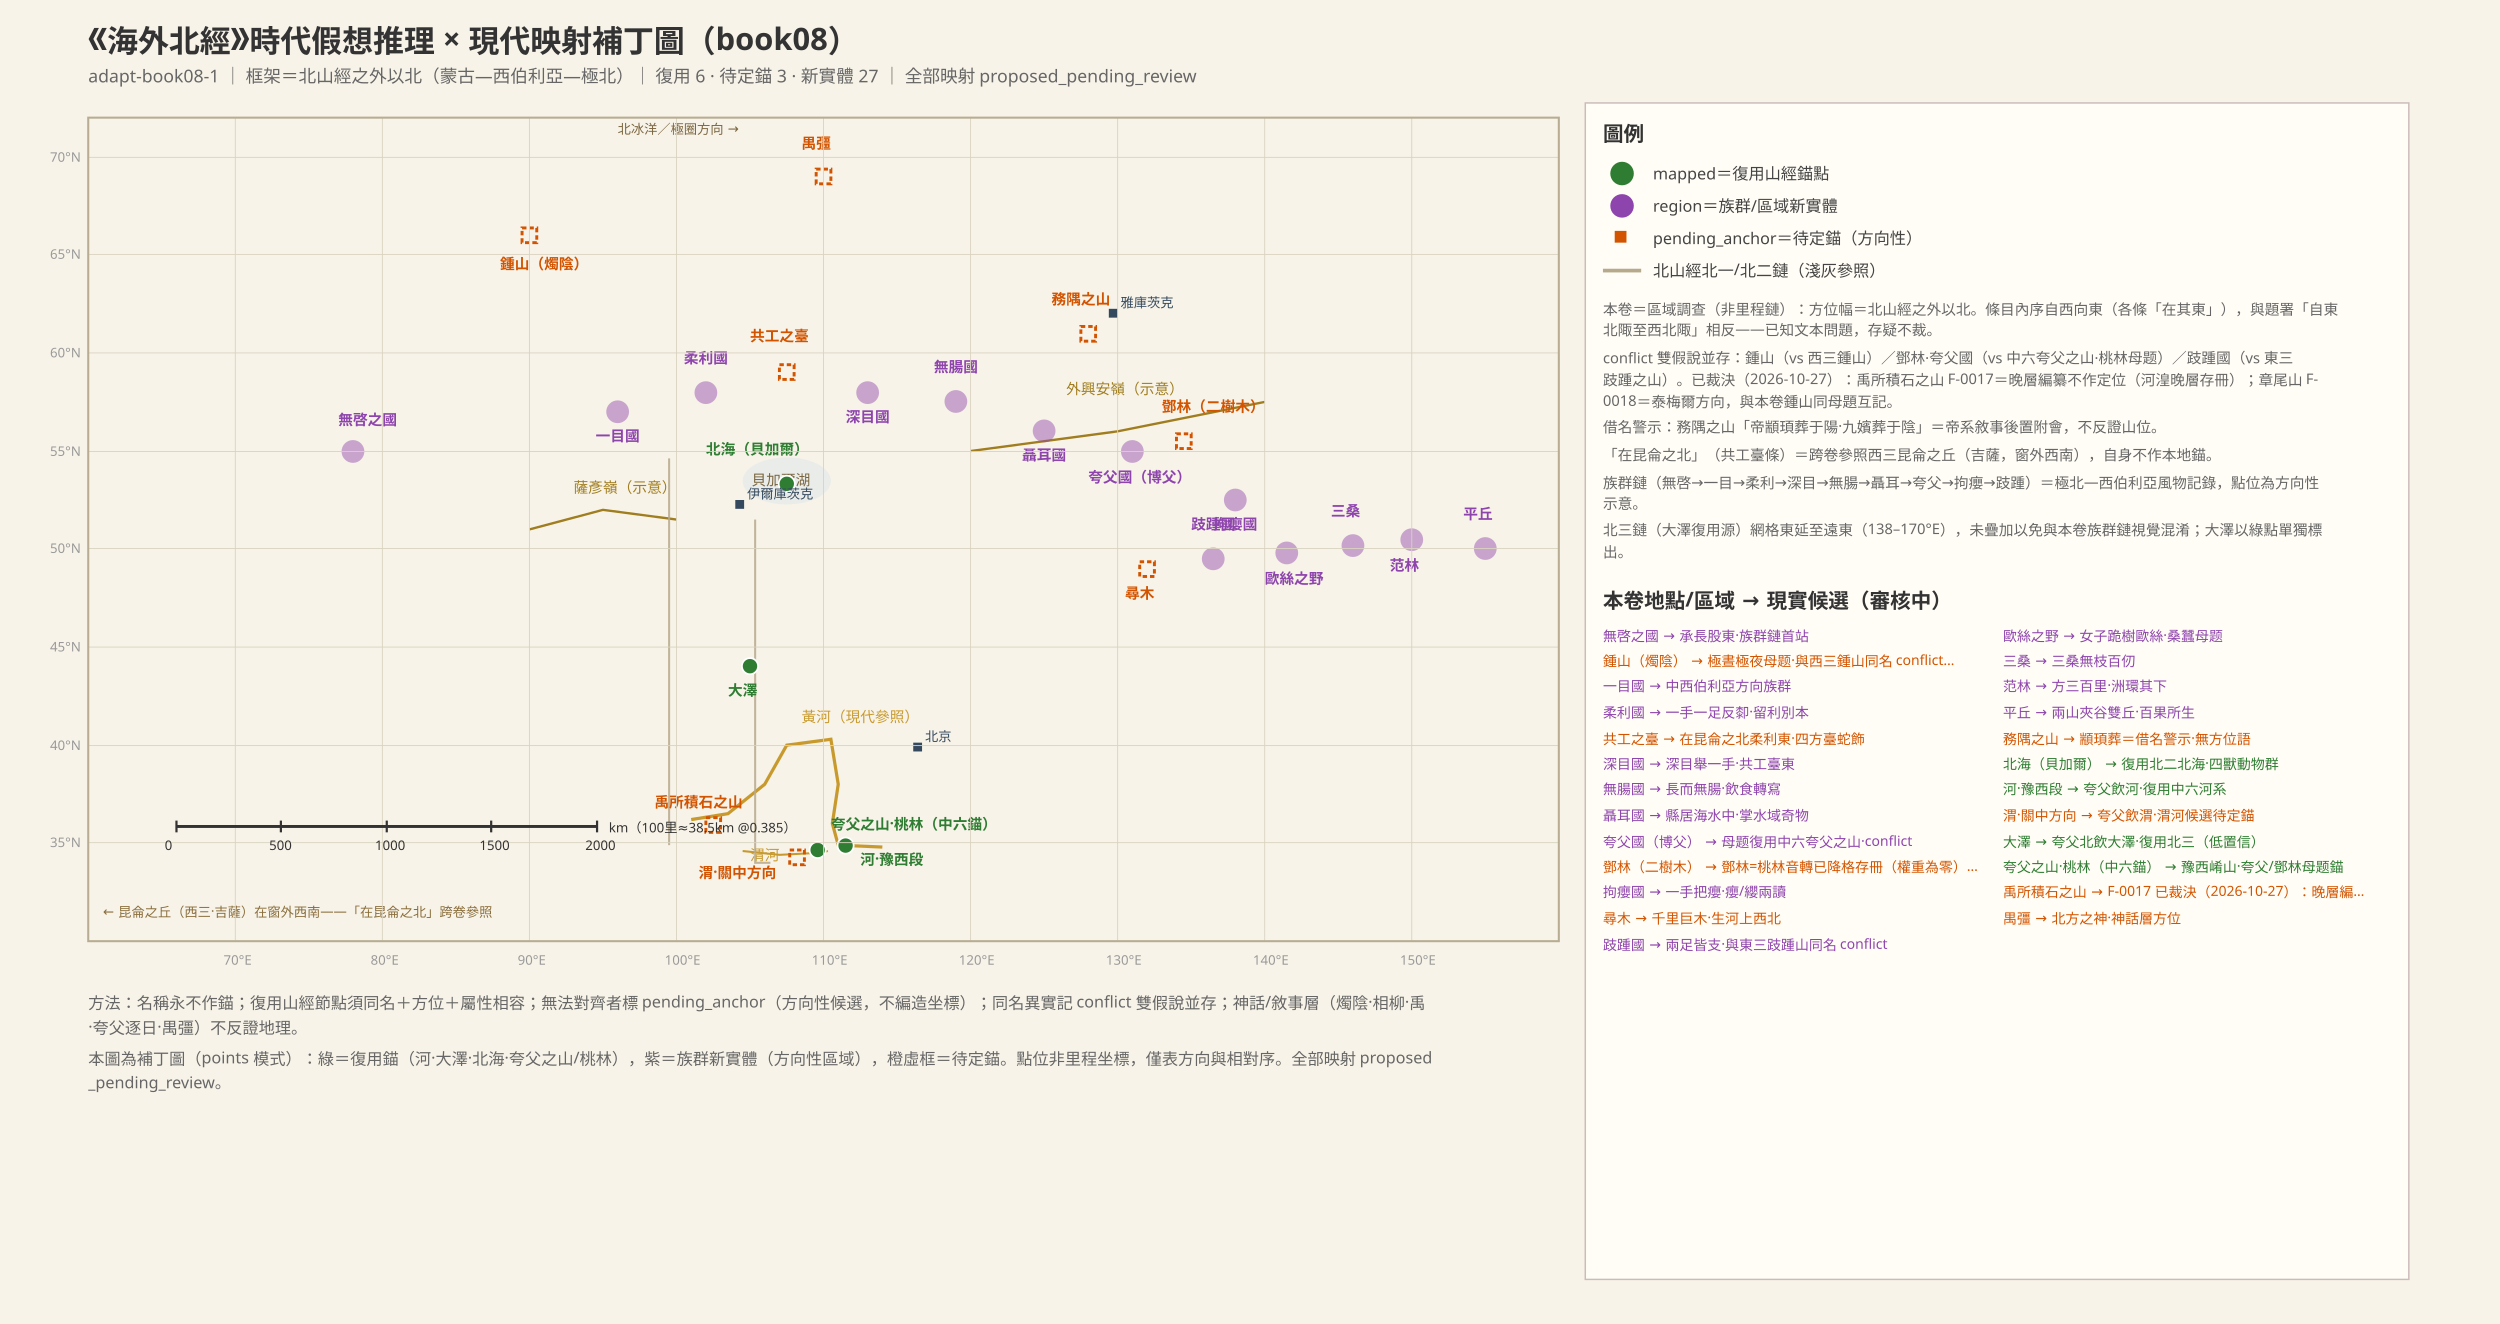
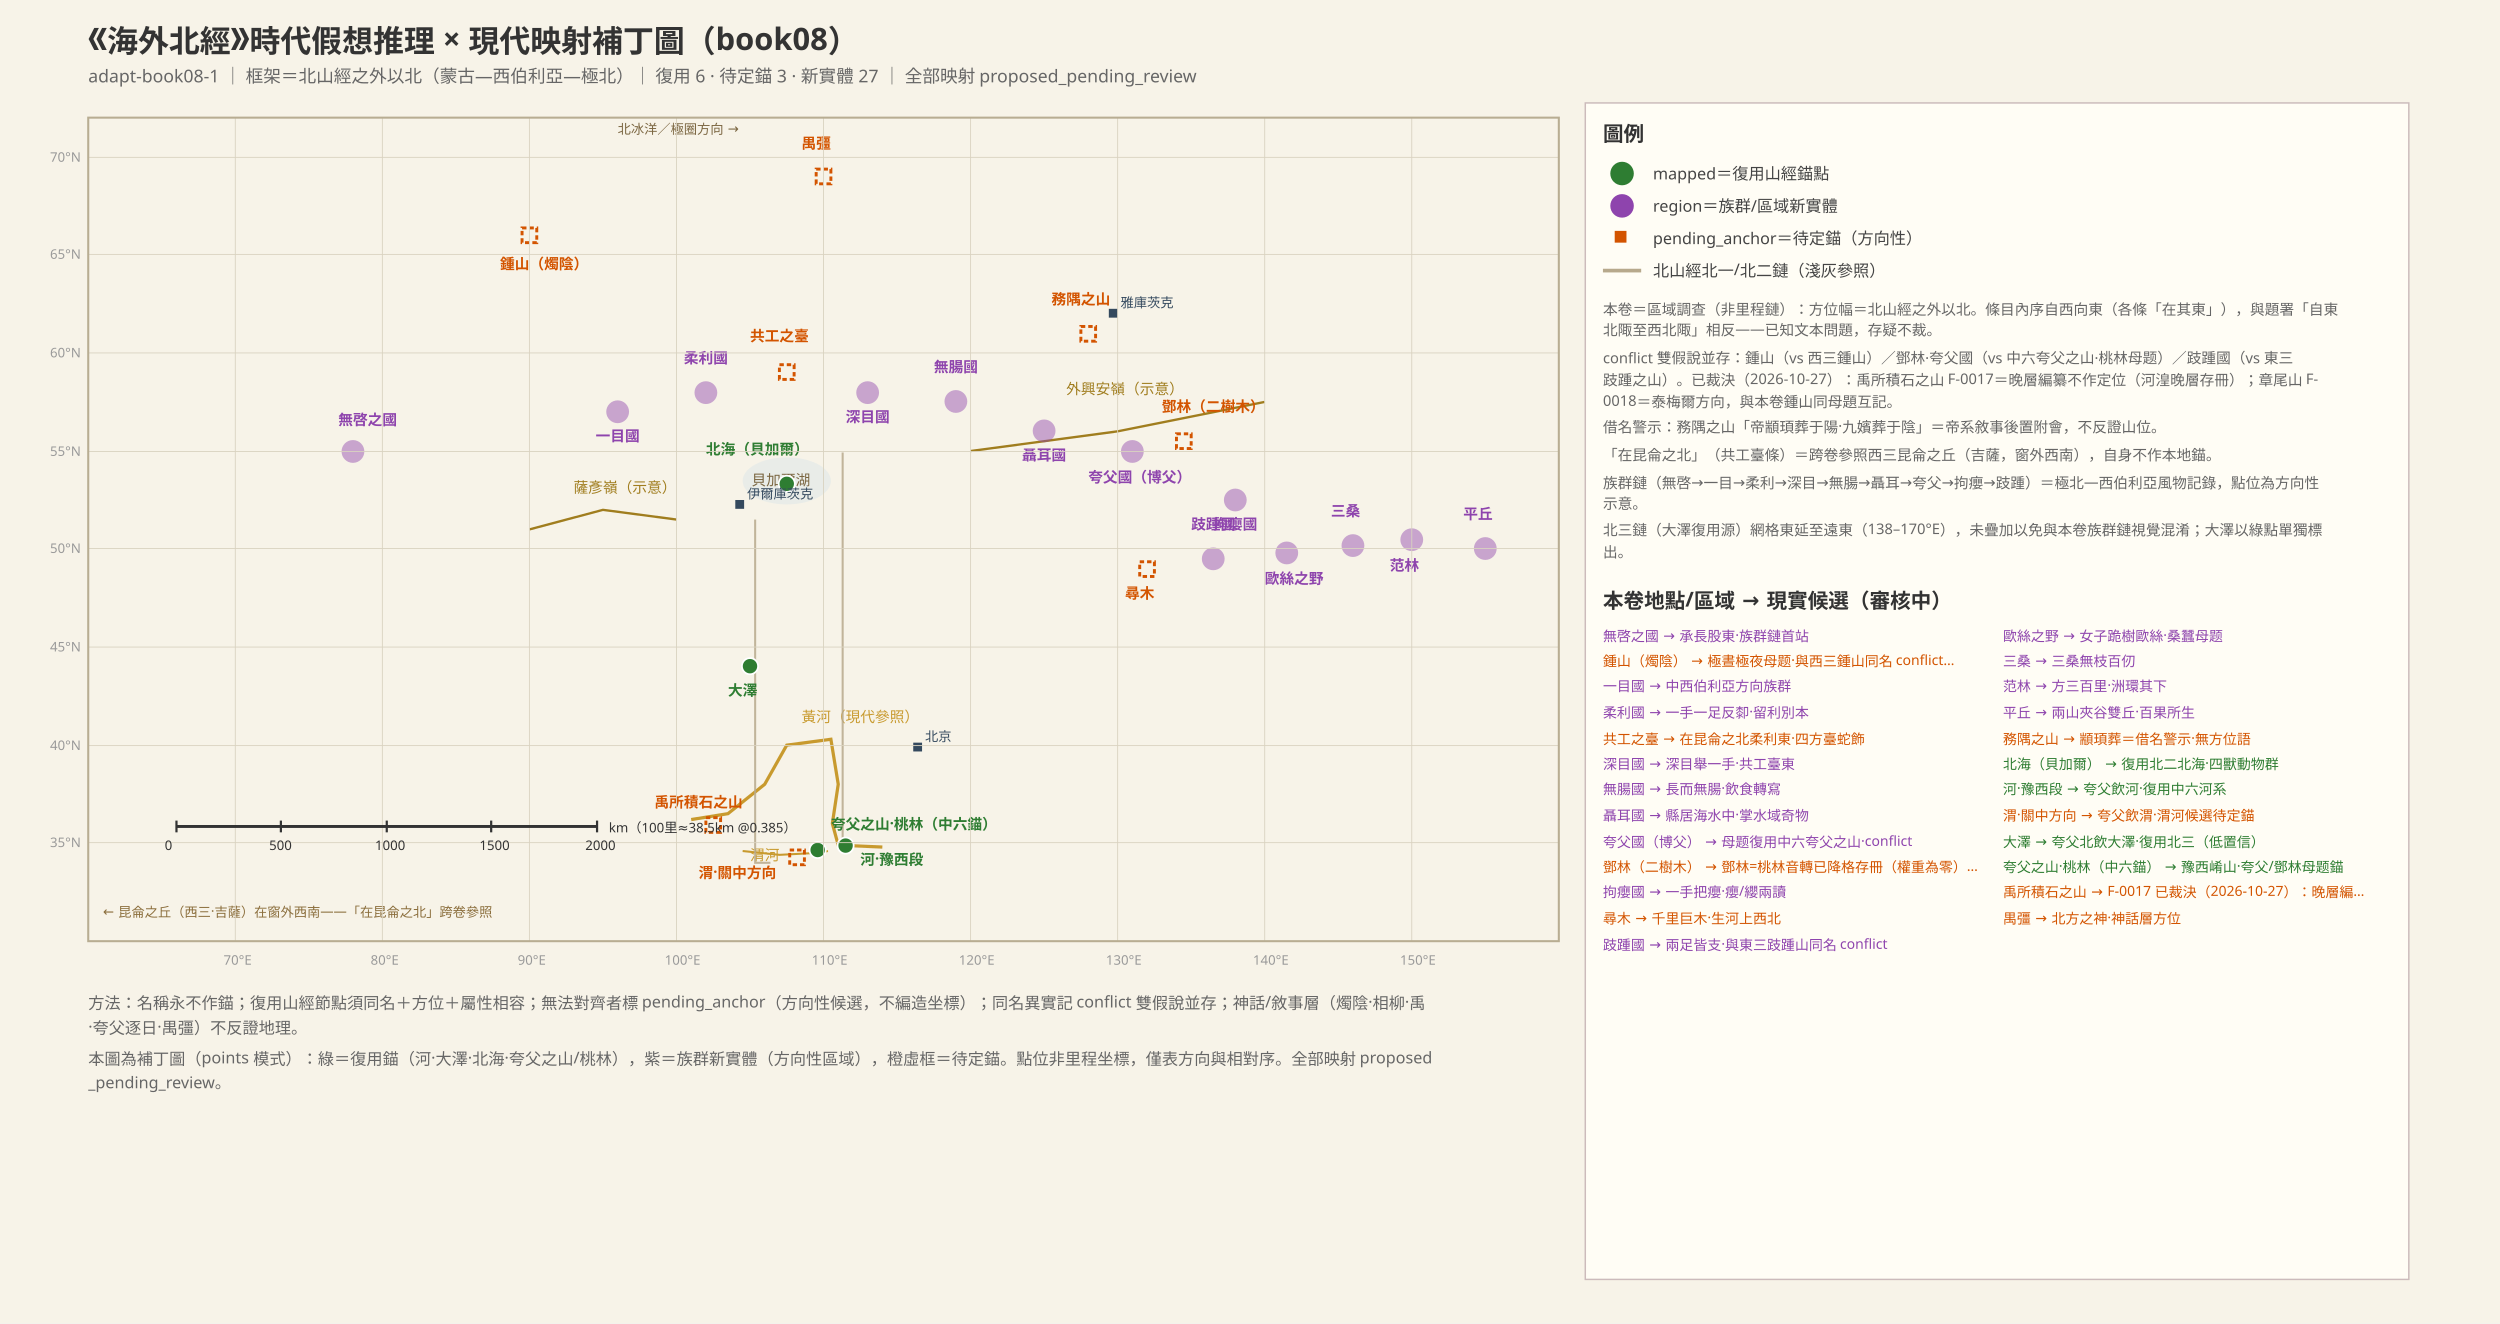
<svg xmlns="http://www.w3.org/2000/svg" width="1700" height="900" font-family="PingFang SC, Hiragino Sans GB, Microsoft YaHei, sans-serif">
  <rect width="1700" height="900" fill="#f7f3e8" />
  <clipPath id="mapclip">
    <rect x="60" y="80" width="1000" height="560" />
  </clipPath>
  <defs>
    <clipPath id="mapclip">
      <rect x="60" y="80" width="1000" height="560" />
    </clipPath>
    <pattern id="sand" width="8" height="8" patternUnits="userSpaceOnUse">
      <rect width="8" height="8" fill="#efe3c0" />
      <circle cx="2" cy="2" r="0.8" fill="#d6b96a" />
      <circle cx="6" cy="6" r="0.8" fill="#d6b96a" />
    </pattern>
  </defs>
  <text x="60" y="34" font-size="21" font-weight="bold" fill="#333">《海外北經》時代假想推理 × 現代映射補丁圖（book08）</text>
  <text x="60" y="56" font-size="12" fill="#666">adapt-book08-1 ｜ 框架＝北山經之外以北（蒙古—西伯利亞—極北）｜ 復用 6 · 待定錨 3 · 新實體 27 ｜ 全部映射 proposed_pending_review</text>
  <g clip-path="url(#mapclip)">
    <polyline points="470.0,557.3 495.0,553.3 520.0,533.3 535.0,506.7 565.0,502.7 570.0,533.3 566.0,560.0 570.0,574.7 600.0,576.0" fill="none" stroke="#c89a2e" stroke-width="2.2" />
    <text x="545" y="491" font-size="10" fill="#c89a2e">黃河（現代參照）</text>
    <polyline points="505.0,578.7 530.0,581.3 555.0,580.0 563.0,578.7" fill="none" stroke="#c89a2e" stroke-width="1.4" />
    <text x="510" y="585" font-size="10" fill="#c89a2e">渭河</text>
    <ellipse cx="535" cy="327" rx="30" ry="16" fill="#cfe0e8" opacity="0.35" />
    <text x="511" y="330" font-size="10" fill="#7a6540">貝加爾湖</text>
    <polyline points="360.0,360.0 410.0,346.7 460.0,353.3" fill="none" stroke="#a07d1e" stroke-width="1.6" />
    <text x="390" y="335" font-size="10" fill="#a07d1e">薩彥嶺（示意）</text>
    <polyline points="660.0,306.7 760.0,293.3 860.0,273.3" fill="none" stroke="#a07d1e" stroke-width="1.6" />
    <text x="725" y="268" font-size="10" fill="#a07d1e">外興安嶺（示意）</text>
-     <polyline points="455.0,574.7 455.0,563.1 455.0,549.2 455.0,530.7 455.0,514.5 455.0,496.9 455.0,478.4 455.0,469.1 455.0,456.1 455.0,451.1 455.0,441.9 455.0,433.5 455.0,418.7 455.0,409.5 455.0,398.8 455.0,385.9 455.0,370.9 455.0,361.7 455.0,352.5 455.0,343.2 455.0,334.9 455.0,332.5 455.0,328.0 455.0,319.6 455.0,311.7" fill="none" stroke="#b7a98c" stroke-width="1.4" opacity="0.85" />
+     <polyline points="573.0,570.7 573.0,559.1 573.0,545.2 573.0,526.7 573.0,510.5 573.0,492.9 573.0,474.4 573.0,465.1 573.0,452.1 573.0,447.1 573.0,437.9 573.0,429.5 573.0,414.7 573.0,405.5 573.0,394.8 573.0,381.9 573.0,366.9 573.0,357.7 573.0,348.5 573.0,339.2 573.0,330.9 573.0,328.5 573.0,324.0 573.0,315.6 573.0,307.7" fill="none" stroke="#b7a98c" stroke-width="1.4" opacity="0.85" />
    <polyline points="523.9,586.7 513.5,586.7 513.5,584.4 513.5,575.1 513.5,558.9 513.5,540.4 513.5,522.8 513.5,505.2 513.5,488.9 513.5,472.8 513.5,456.5 513.5,442.7 513.5,426.5 513.5,408.0 513.5,390.4 513.5,353.3" fill="none" stroke="#b7a98c" stroke-width="1.4" opacity="0.85" />
    <text x="70" y="623" font-size="9" fill="#8a6d3b">← 昆侖之丘（西三·吉薩）在窗外西南——「在昆侖之北」跨卷參照</text>
    <text x="420" y="91" font-size="9" fill="#7a6540">北冰洋／極圈方向 →</text>
    <circle cx="240" cy="307" r="7" fill="#8e44ad" opacity="0.45" stroke="#8e44ad" stroke-width="1.5" />
    <text x="230" y="289" font-size="10" font-weight="bold" fill="#8e44ad">無啓之國</text>
    <rect x="355" y="155" width="10" height="10" fill="none" stroke="#d35400" stroke-width="2" stroke-dasharray="3 2" />
    <text x="340" y="183" font-size="10" font-weight="bold" fill="#d35400">鍾山（燭陰）</text>
    <circle cx="420" cy="280" r="7" fill="#8e44ad" opacity="0.45" stroke="#8e44ad" stroke-width="1.5" />
    <text x="405" y="300" font-size="10" font-weight="bold" fill="#8e44ad">一目國</text>
    <circle cx="480" cy="267" r="7" fill="#8e44ad" opacity="0.45" stroke="#8e44ad" stroke-width="1.5" />
    <text x="465" y="247" font-size="10" font-weight="bold" fill="#8e44ad">柔利國</text>
    <rect x="530" y="248" width="10" height="10" fill="none" stroke="#d35400" stroke-width="2" stroke-dasharray="3 2" />
    <text x="510" y="232" font-size="10" font-weight="bold" fill="#d35400">共工之臺</text>
    <circle cx="590" cy="267" r="7" fill="#8e44ad" opacity="0.45" stroke="#8e44ad" stroke-width="1.5" />
    <text x="575" y="287" font-size="10" font-weight="bold" fill="#8e44ad">深目國</text>
    <circle cx="650" cy="273" r="7" fill="#8e44ad" opacity="0.45" stroke="#8e44ad" stroke-width="1.5" />
    <text x="635" y="253" font-size="10" font-weight="bold" fill="#8e44ad">無腸國</text>
    <circle cx="710" cy="293" r="7" fill="#8e44ad" opacity="0.45" stroke="#8e44ad" stroke-width="1.5" />
    <text x="695" y="313" font-size="10" font-weight="bold" fill="#8e44ad">聶耳國</text>
    <circle cx="770" cy="307" r="7" fill="#8e44ad" opacity="0.45" stroke="#8e44ad" stroke-width="1.5" />
    <text x="740" y="328" font-size="10" font-weight="bold" fill="#8e44ad">夸父國（博父）</text>
    <rect x="800" y="295" width="10" height="10" fill="none" stroke="#d35400" stroke-width="2" stroke-dasharray="3 2" />
    <text x="790" y="280" font-size="10" font-weight="bold" fill="#d35400">鄧林（二樹木）</text>
    <circle cx="840" cy="340" r="7" fill="#8e44ad" opacity="0.45" stroke="#8e44ad" stroke-width="1.5" />
    <text x="825" y="360" font-size="10" font-weight="bold" fill="#8e44ad">拘癭國</text>
    <rect x="775" y="382" width="10" height="10" fill="none" stroke="#d35400" stroke-width="2" stroke-dasharray="3 2" />
    <text x="765" y="407" font-size="10" font-weight="bold" fill="#d35400">尋木</text>
    <circle cx="825" cy="380" r="7" fill="#8e44ad" opacity="0.45" stroke="#8e44ad" stroke-width="1.5" />
    <text x="810" y="360" font-size="10" font-weight="bold" fill="#8e44ad">跂踵國</text>
    <circle cx="875" cy="376" r="7" fill="#8e44ad" opacity="0.45" stroke="#8e44ad" stroke-width="1.5" />
    <text x="860" y="397" font-size="10" font-weight="bold" fill="#8e44ad">歐絲之野</text>
    <circle cx="920" cy="371" r="7" fill="#8e44ad" opacity="0.45" stroke="#8e44ad" stroke-width="1.5" />
    <text x="905" y="351" font-size="10" font-weight="bold" fill="#8e44ad">三桑</text>
    <circle cx="960" cy="367" r="7" fill="#8e44ad" opacity="0.45" stroke="#8e44ad" stroke-width="1.5" />
    <text x="945" y="388" font-size="10" font-weight="bold" fill="#8e44ad">范林</text>
    <circle cx="1010" cy="373" r="7" fill="#8e44ad" opacity="0.45" stroke="#8e44ad" stroke-width="1.5" />
    <text x="995" y="353" font-size="10" font-weight="bold" fill="#8e44ad">平丘</text>
    <rect x="735" y="222" width="10" height="10" fill="none" stroke="#d35400" stroke-width="2" stroke-dasharray="3 2" />
    <text x="715" y="207" font-size="10" font-weight="bold" fill="#d35400">務隅之山</text>
    <circle cx="535" cy="329" r="5.5" fill="#2e7d32" stroke="#fff" stroke-width="1.2" />
    <text x="480" y="309" font-size="10" font-weight="bold" fill="#2e7d32">北海（貝加爾）</text>
    <circle cx="575" cy="575" r="5.5" fill="#2e7d32" stroke="#fff" stroke-width="1.2" />
    <text x="585" y="588" font-size="10" font-weight="bold" fill="#2e7d32">河·豫西段</text>
    <rect x="537" y="578" width="10" height="10" fill="none" stroke="#d35400" stroke-width="2" stroke-dasharray="3 2" />
    <text x="475" y="597" font-size="10" font-weight="bold" fill="#d35400">渭·關中方向</text>
    <circle cx="510" cy="453" r="5.5" fill="#2e7d32" stroke="#fff" stroke-width="1.2" />
    <text x="495" y="473" font-size="10" font-weight="bold" fill="#2e7d32">大澤</text>
    <circle cx="556" cy="578" r="5.5" fill="#2e7d32" stroke="#fff" stroke-width="1.2" />
    <text x="565" y="564" font-size="10" font-weight="bold" fill="#2e7d32">夸父之山·桃林（中六錨）</text>
    <rect x="480" y="556" width="10" height="10" fill="none" stroke="#d35400" stroke-width="2" stroke-dasharray="3 2" />
    <text x="445" y="549" font-size="10" font-weight="bold" fill="#d35400">禹所積石之山</text>
    <rect x="555" y="115" width="10" height="10" fill="none" stroke="#d35400" stroke-width="2" stroke-dasharray="3 2" />
    <text x="545" y="101" font-size="10" font-weight="bold" fill="#d35400">禺彊</text>
    <rect x="621" y="505" width="6" height="6" fill="#34495e" />
    <text x="629" y="504" font-size="9" fill="#34495e">北京</text>
    <rect x="500" y="340" width="6" height="6" fill="#34495e" />
    <text x="508" y="339" font-size="9" fill="#34495e">伊爾庫茨克</text>
    <rect x="754" y="210" width="6" height="6" fill="#34495e" />
    <text x="762" y="209" font-size="9" fill="#34495e">雅庫茨克</text>
  </g>
  <line x1="160" y1="640" x2="160" y2="80" stroke="#d9d2c0" stroke-width="0.6" />
  <text x="152" y="656" font-size="9" fill="#999">70°E</text>
  <line x1="260" y1="640" x2="260" y2="80" stroke="#d9d2c0" stroke-width="0.6" />
  <text x="252" y="656" font-size="9" fill="#999">80°E</text>
  <line x1="360" y1="640" x2="360" y2="80" stroke="#d9d2c0" stroke-width="0.6" />
  <text x="352" y="656" font-size="9" fill="#999">90°E</text>
  <line x1="460" y1="640" x2="460" y2="80" stroke="#d9d2c0" stroke-width="0.6" />
  <text x="452" y="656" font-size="9" fill="#999">100°E</text>
  <line x1="560" y1="640" x2="560" y2="80" stroke="#d9d2c0" stroke-width="0.6" />
  <text x="552" y="656" font-size="9" fill="#999">110°E</text>
  <line x1="660" y1="640" x2="660" y2="80" stroke="#d9d2c0" stroke-width="0.6" />
  <text x="652" y="656" font-size="9" fill="#999">120°E</text>
  <line x1="760" y1="640" x2="760" y2="80" stroke="#d9d2c0" stroke-width="0.6" />
  <text x="752" y="656" font-size="9" fill="#999">130°E</text>
  <line x1="860" y1="640" x2="860" y2="80" stroke="#d9d2c0" stroke-width="0.6" />
  <text x="852" y="656" font-size="9" fill="#999">140°E</text>
  <line x1="960" y1="640" x2="960" y2="80" stroke="#d9d2c0" stroke-width="0.6" />
  <text x="952" y="656" font-size="9" fill="#999">150°E</text>
  <line x1="60" y1="573" x2="1060" y2="573" stroke="#d9d2c0" stroke-width="0.6" />
  <text x="34" y="576" font-size="9" fill="#999">35°N</text>
  <line x1="60" y1="507" x2="1060" y2="507" stroke="#d9d2c0" stroke-width="0.6" />
  <text x="34" y="510" font-size="9" fill="#999">40°N</text>
  <line x1="60" y1="440" x2="1060" y2="440" stroke="#d9d2c0" stroke-width="0.6" />
  <text x="34" y="443" font-size="9" fill="#999">45°N</text>
  <line x1="60" y1="373" x2="1060" y2="373" stroke="#d9d2c0" stroke-width="0.6" />
  <text x="34" y="376" font-size="9" fill="#999">50°N</text>
  <line x1="60" y1="307" x2="1060" y2="307" stroke="#d9d2c0" stroke-width="0.6" />
  <text x="34" y="310" font-size="9" fill="#999">55°N</text>
  <line x1="60" y1="240" x2="1060" y2="240" stroke="#d9d2c0" stroke-width="0.6" />
  <text x="34" y="243" font-size="9" fill="#999">60°N</text>
  <line x1="60" y1="173" x2="1060" y2="173" stroke="#d9d2c0" stroke-width="0.6" />
  <text x="34" y="176" font-size="9" fill="#999">65°N</text>
  <line x1="60" y1="107" x2="1060" y2="107" stroke="#d9d2c0" stroke-width="0.6" />
  <text x="34" y="110" font-size="9" fill="#999">70°N</text>
  <rect x="60" y="80" width="1000" height="560" fill="none" stroke="#b8ad92" stroke-width="1.4" />
  <line x1="120" y1="562" x2="406" y2="562" stroke="#333" stroke-width="2" />
  <line x1="120" y1="558" x2="120" y2="566" stroke="#333" stroke-width="1.5" />
  <text x="112" y="578" font-size="9" fill="#333">0</text>
  <line x1="191" y1="558" x2="191" y2="566" stroke="#333" stroke-width="1.5" />
  <text x="183" y="578" font-size="9" fill="#333">500</text>
  <line x1="263" y1="558" x2="263" y2="566" stroke="#333" stroke-width="1.5" />
  <text x="255" y="578" font-size="9" fill="#333">1000</text>
  <line x1="334" y1="558" x2="334" y2="566" stroke="#333" stroke-width="1.5" />
  <text x="326" y="578" font-size="9" fill="#333">1500</text>
  <line x1="406" y1="558" x2="406" y2="566" stroke="#333" stroke-width="1.5" />
  <text x="398" y="578" font-size="9" fill="#333">2000</text>
  <text x="414" y="566" font-size="9" fill="#333">km（100里≈38.5km @0.385）</text>
  <rect x="1078" y="70" width="560" height="800" fill="#fffdf5" stroke="#cbb" />
  <text x="1090" y="96" font-size="14" font-weight="bold" fill="#333">圖例</text>
  <circle cx="1103" cy="118" r="8" fill="#2e7d32" />
  <text x="1124" y="122" font-size="11" fill="#444">mapped＝復用山經錨點</text>
  <circle cx="1103" cy="140" r="8" fill="#8e44ad" />
  <text x="1124" y="144" font-size="11" fill="#444">region＝族群/區域新實體</text>
  <rect x="1098" y="157" width="8" height="8" fill="#d35400" />
  <text x="1124" y="166" font-size="11" fill="#444">pending_anchor＝待定錨（方向性）</text>
  <line x1="1090" y1="184" x2="1116" y2="184" stroke="#b7a98c" stroke-width="2.5" />
  <text x="1124" y="188" font-size="11" fill="#444">北山經北一/北二鏈（淺灰參照）</text>
  <text x="1090" y="214" font-size="10" fill="#666">本卷＝區域調查（非里程鏈）：方位幅＝北山經之外以北。條目內序自西向東（各條「在其東」），與題署「自東</text>
  <text x="1090" y="228" font-size="10" fill="#666">北陬至西北陬」相反——已知文本問題，存疑不裁。</text>
  <text x="1090" y="247" font-size="10" fill="#666">conflict 雙假說並存：鍾山（vs 西三鍾山）／鄧林·夸父國（vs 中六夸父之山·桃林母题）／跂踵國（vs 東三</text>
  <text x="1090" y="262" font-size="10" fill="#666">跂踵之山）。已裁決（2026-10-27）：禹所積石之山 F-0017＝晚層編纂不作定位（河湟晚層存冊）；章尾山 F-</text>
  <text x="1090" y="276" font-size="10" fill="#666">0018＝泰梅爾方向，與本卷鍾山同母題互記。</text>
  <text x="1090" y="294" font-size="10" fill="#666">借名警示：務隅之山「帝顓頊葬于陽·九嬪葬于陰」＝帝系敘事後置附會，不反證山位。</text>
  <text x="1090" y="313" font-size="10" fill="#666">「在昆侖之北」（共工臺條）＝跨卷參照西三昆侖之丘（吉薩，窗外西南），自身不作本地錨。</text>
  <text x="1090" y="332" font-size="10" fill="#666">族群鏈（無啓→一目→柔利→深目→無腸→聶耳→夸父→拘癭→跂踵）＝極北—西伯利亞風物記錄，點位為方向性</text>
  <text x="1090" y="346" font-size="10" fill="#666">示意。</text>
  <text x="1090" y="364" font-size="10" fill="#666">北三鏈（大澤復用源）網格東延至遠東（138–170°E），未疊加以免與本卷族群鏈視覺混淆；大澤以綠點單獨標</text>
  <text x="1090" y="379" font-size="10" fill="#666">出。</text>
  <text x="1090" y="413.5" font-size="14" font-weight="bold" fill="#333">本卷地點/區域 → 現實候選（審核中）</text>
  <text x="1090" y="436" font-size="9.5" fill="#8e44ad">無啓之國 → 承長股東·族群鏈首站</text>
  <text x="1090" y="453" font-size="9.5" fill="#d35400">鍾山（燭陰） → 極晝極夜母题·與西三鍾山同名 conflict…</text>
  <text x="1090" y="470" font-size="9.5" fill="#8e44ad">一目國 → 中西伯利亞方向族群</text>
  <text x="1090" y="488" font-size="9.5" fill="#8e44ad">柔利國 → 一手一足反厀·留利別本</text>
  <text x="1090" y="506" font-size="9.5" fill="#d35400">共工之臺 → 在昆侖之北柔利東·四方臺蛇飾</text>
  <text x="1090" y="523" font-size="9.5" fill="#8e44ad">深目國 → 深目舉一手·共工臺東</text>
  <text x="1090" y="540" font-size="9.5" fill="#8e44ad">無腸國 → 長而無腸·飲食轉寫</text>
  <text x="1090" y="558" font-size="9.5" fill="#8e44ad">聶耳國 → 縣居海水中·掌水域奇物</text>
  <text x="1090" y="576" font-size="9.5" fill="#8e44ad">夸父國（博父） → 母题復用中六夸父之山·conflict</text>
  <text x="1090" y="593" font-size="9.5" fill="#d35400">鄧林（二樹木） → 鄧林=桃林音轉已降格存冊（權重為零）…</text>
  <text x="1090" y="610" font-size="9.5" fill="#8e44ad">拘癭國 → 一手把癭·癭/纓兩讀</text>
  <text x="1090" y="628" font-size="9.5" fill="#d35400">尋木 → 千里巨木·生河上西北</text>
  <text x="1090" y="646" font-size="9.5" fill="#8e44ad">跂踵國 → 兩足皆支·與東三跂踵山同名 conflict</text>
  <text x="1362" y="436" font-size="9.5" fill="#8e44ad">歐絲之野 → 女子跪樹歐絲·桑蠶母题</text>
  <text x="1362" y="453" font-size="9.5" fill="#8e44ad">三桑 → 三桑無枝百仞</text>
  <text x="1362" y="470" font-size="9.5" fill="#8e44ad">范林 → 方三百里·洲環其下</text>
  <text x="1362" y="488" font-size="9.5" fill="#8e44ad">平丘 → 兩山夾谷雙丘·百果所生</text>
  <text x="1362" y="506" font-size="9.5" fill="#d35400">務隅之山 → 顓頊葬＝借名警示·無方位語</text>
  <text x="1362" y="523" font-size="9.5" fill="#2e7d32">北海（貝加爾） → 復用北二北海·四獸動物群</text>
  <text x="1362" y="540" font-size="9.5" fill="#2e7d32">河·豫西段 → 夸父飲河·復用中六河系</text>
  <text x="1362" y="558" font-size="9.5" fill="#d35400">渭·關中方向 → 夸父飲渭·渭河候選待定錨</text>
  <text x="1362" y="576" font-size="9.5" fill="#2e7d32">大澤 → 夸父北飲大澤·復用北三（低置信）</text>
  <text x="1362" y="593" font-size="9.5" fill="#2e7d32">夸父之山·桃林（中六錨） → 豫西崤山·夸父/鄧林母题錨</text>
  <text x="1362" y="610" font-size="9.5" fill="#d35400">禹所積石之山 → F-0017 已裁決（2026-10-27）：晚層編…</text>
  <text x="1362" y="628" font-size="9.5" fill="#d35400">禺彊 → 北方之神·神話層方位</text>
  <text x="60" y="686" font-size="11" fill="#666">方法：名稱永不作錨；復用山經節點須同名＋方位＋屬性相容；無法對齊者標 pending_anchor（方向性候選，不編造坐標）；同名異實記 conflict 雙假說並存；神話/敘事層（燭陰·相柳·禹</text>
  <text x="60" y="702" font-size="11" fill="#666">·夸父逐日·禺彊）不反證地理。</text>
  <text x="60" y="724" font-size="11" fill="#666">本圖為補丁圖（points 模式）：綠＝復用錨（河·大澤·北海·夸父之山/桃林），紫＝族群新實體（方向性區域），橙虛框＝待定錨。點位非里程坐標，僅表方向與相對序。全部映射 proposed</text>
  <text x="60" y="740" font-size="11" fill="#666">_pending_review。</text>
</svg>
